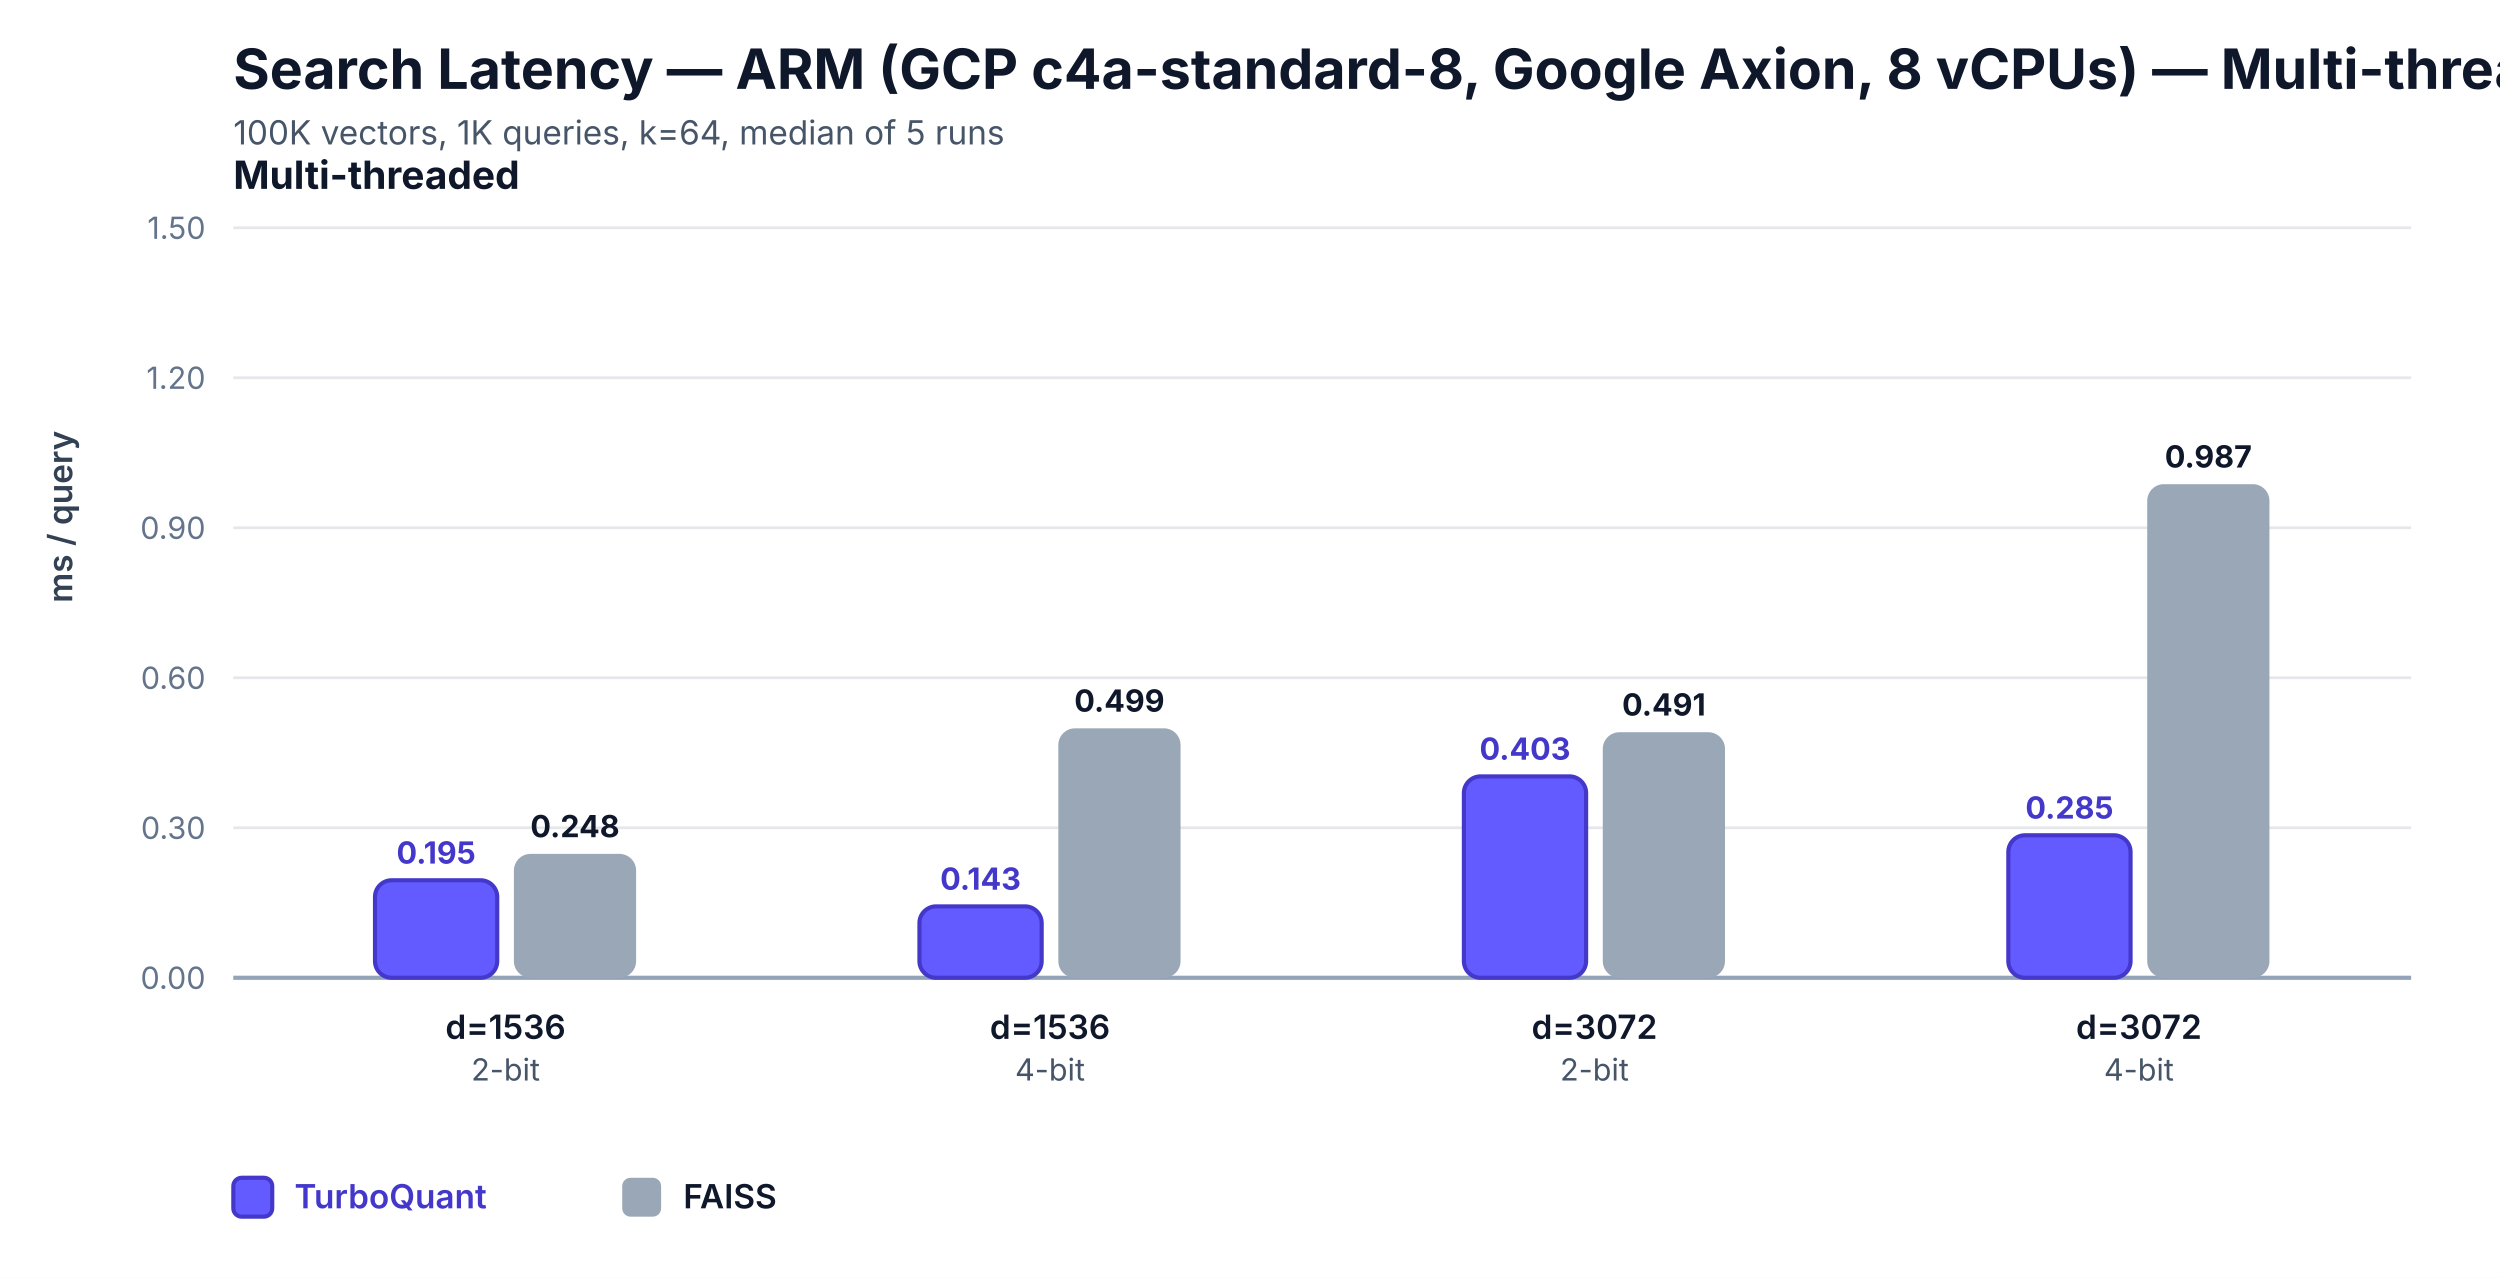
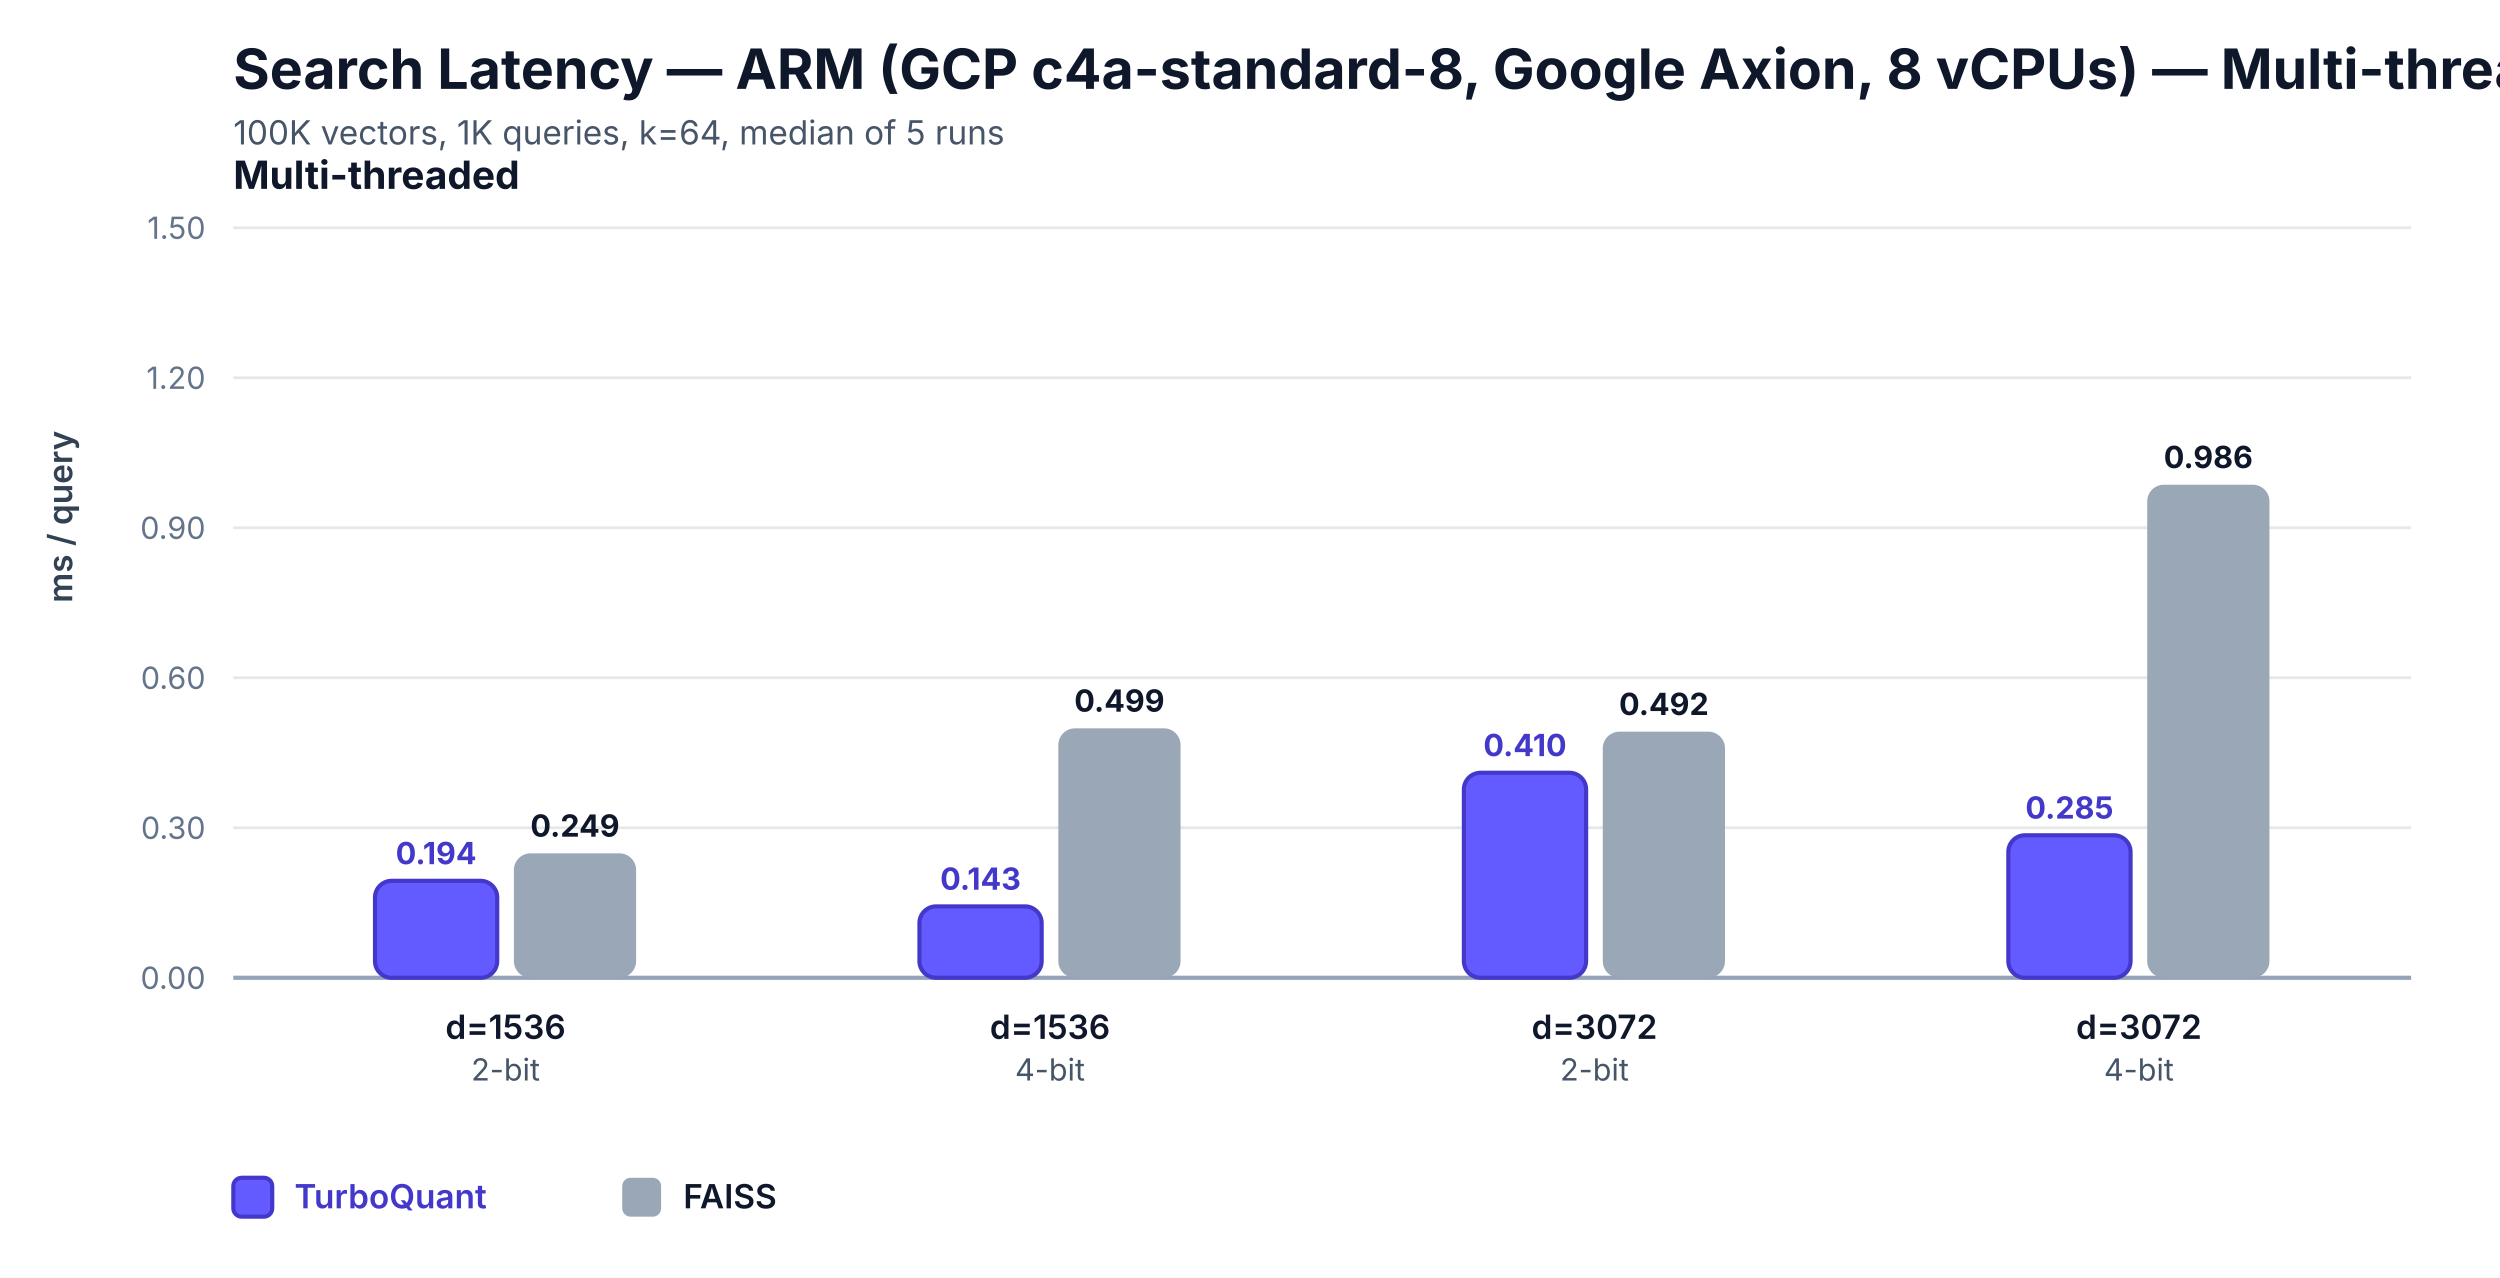
<svg xmlns="http://www.w3.org/2000/svg" width="900" height="460" viewBox="0 0 900 460" role="img" aria-label="Search Latency — ARM (GCP c4a-standard-8, Google Axion, 8 vCPUs) — Multi-threaded">
  <style>
  .title { font: 700 20px -apple-system, BlinkMacSystemFont, "Segoe UI", sans-serif; fill: #0f172a; }
  .subtitle { font: 400 12px -apple-system, BlinkMacSystemFont, "Segoe UI", sans-serif; fill: #475569; }
  .panel { font: 700 14px -apple-system, BlinkMacSystemFont, "Segoe UI", sans-serif; fill: #0f172a; }
  .label { font: 600 12px -apple-system, BlinkMacSystemFont, "Segoe UI", sans-serif; fill: #0f172a; }
  .secondary { font: 400 11px -apple-system, BlinkMacSystemFont, "Segoe UI", sans-serif; fill: #475569; }
  .tick { font: 400 11px -apple-system, BlinkMacSystemFont, "Segoe UI", sans-serif; fill: #64748b; }
  .value { font: 700 11px -apple-system, BlinkMacSystemFont, "Segoe UI", sans-serif; fill: #0f172a; }
  .value-accent { font: 700 11px -apple-system, BlinkMacSystemFont, "Segoe UI", sans-serif; fill: #4338ca; }
  .axis { font: 600 12px -apple-system, BlinkMacSystemFont, "Segoe UI", sans-serif; fill: #334155; }
  .legend { font: 600 12px -apple-system, BlinkMacSystemFont, "Segoe UI", sans-serif; fill: #0f172a; }
</style>
  <rect width="100%" height="100%" fill="#ffffff" />
  <text x="84" y="32" class="title">Search Latency — ARM (GCP c4a-standard-8, Google Axion, 8 vCPUs) — Multi-threaded</text>
  <text x="84" y="52" class="subtitle">100K vectors, 1K queries, k=64, median of 5 runs</text>
  <line x1="84" y1="352.0" x2="868" y2="352.0" stroke="#e5e7eb" stroke-width="1" />
  <text x="74" y="356.0" text-anchor="end" class="tick">0.00</text>
  <line x1="84" y1="298.0" x2="868" y2="298.0" stroke="#e5e7eb" stroke-width="1" />
  <text x="74" y="302.0" text-anchor="end" class="tick">0.30</text>
  <line x1="84" y1="244.0" x2="868" y2="244.0" stroke="#e5e7eb" stroke-width="1" />
  <text x="74" y="248.0" text-anchor="end" class="tick">0.60</text>
  <line x1="84" y1="190.0" x2="868" y2="190.0" stroke="#e5e7eb" stroke-width="1" />
  <text x="74" y="194.0" text-anchor="end" class="tick">0.90</text>
  <line x1="84" y1="136.0" x2="868" y2="136.0" stroke="#e5e7eb" stroke-width="1" />
  <text x="74" y="140.0" text-anchor="end" class="tick">1.20</text>
  <line x1="84" y1="82.0" x2="868" y2="82.0" stroke="#e5e7eb" stroke-width="1" />
  <text x="74" y="86.0" text-anchor="end" class="tick">1.50</text>
  <line x1="84" y1="352.0" x2="868" y2="352.0" stroke="#94a3b8" stroke-width="1.5" />
  <text x="84" y="68" class="panel">Multi-threaded</text>
-   <rect x="135.0" y="316.9" width="44" height="35.1" rx="6" fill="#635bff" stroke="#4338ca" stroke-width="1.5" />
-   <rect x="185.0" y="307.4" width="44" height="44.6" rx="6" fill="#9aa7b6" />
-   <text x="157.0" y="310.9" text-anchor="middle" class="value-accent">0.195</text>
-   <text x="207.0" y="301.4" text-anchor="middle" class="value">0.248</text>
+   <rect x="135.0" y="317.1" width="44" height="34.9" rx="6" fill="#635bff" stroke="#4338ca" stroke-width="1.5" />
+   <rect x="185.0" y="307.2" width="44" height="44.8" rx="6" fill="#9aa7b6" />
+   <text x="157.0" y="311.1" text-anchor="middle" class="value-accent">0.194</text>
+   <text x="207.0" y="301.2" text-anchor="middle" class="value">0.249</text>
  <text x="182.0" y="374" text-anchor="middle" class="label">d=1536</text>
  <text x="182.0" y="389" text-anchor="middle" class="secondary">2-bit</text>
  <rect x="331.0" y="326.3" width="44" height="25.7" rx="6" fill="#635bff" stroke="#4338ca" stroke-width="1.5" />
  <rect x="381.0" y="262.2" width="44" height="89.8" rx="6" fill="#9aa7b6" />
  <text x="353.0" y="320.3" text-anchor="middle" class="value-accent">0.143</text>
  <text x="403.0" y="256.2" text-anchor="middle" class="value">0.499</text>
  <text x="378.0" y="374" text-anchor="middle" class="label">d=1536</text>
  <text x="378.0" y="389" text-anchor="middle" class="secondary">4-bit</text>
-   <rect x="527.0" y="279.5" width="44" height="72.5" rx="6" fill="#635bff" stroke="#4338ca" stroke-width="1.5" />
-   <rect x="577.0" y="263.6" width="44" height="88.4" rx="6" fill="#9aa7b6" />
-   <text x="549.0" y="273.5" text-anchor="middle" class="value-accent">0.403</text>
-   <text x="599.0" y="257.6" text-anchor="middle" class="value">0.491</text>
+   <rect x="527.0" y="278.2" width="44" height="73.8" rx="6" fill="#635bff" stroke="#4338ca" stroke-width="1.5" />
+   <rect x="577.0" y="263.4" width="44" height="88.6" rx="6" fill="#9aa7b6" />
+   <text x="549.0" y="272.2" text-anchor="middle" class="value-accent">0.410</text>
+   <text x="599.0" y="257.4" text-anchor="middle" class="value">0.492</text>
  <text x="574.0" y="374" text-anchor="middle" class="label">d=3072</text>
  <text x="574.0" y="389" text-anchor="middle" class="secondary">2-bit</text>
  <rect x="723.0" y="300.7" width="44" height="51.3" rx="6" fill="#635bff" stroke="#4338ca" stroke-width="1.5" />
-   <rect x="773.0" y="174.3" width="44" height="177.7" rx="6" fill="#9aa7b6" />
+   <rect x="773.0" y="174.5" width="44" height="177.5" rx="6" fill="#9aa7b6" />
  <text x="745.0" y="294.7" text-anchor="middle" class="value-accent">0.285</text>
-   <text x="795.0" y="168.3" text-anchor="middle" class="value">0.987</text>
+   <text x="795.0" y="168.5" text-anchor="middle" class="value">0.986</text>
  <text x="770.0" y="374" text-anchor="middle" class="label">d=3072</text>
  <text x="770.0" y="389" text-anchor="middle" class="secondary">4-bit</text>
  <text x="26" y="217.0" transform="rotate(-90, 26, 217.0)" class="axis">ms / query</text>
  <rect x="84" y="424" width="14" height="14" rx="3" fill="#635bff" stroke="#4338ca" stroke-width="1.5" />
  <text x="106" y="435" class="legend" style="fill: #4338ca;">TurboQuant</text>
  <rect x="224" y="424" width="14" height="14" rx="3" fill="#9aa7b6" />
  <text x="246" y="435" class="legend">FAISS</text>
</svg>
